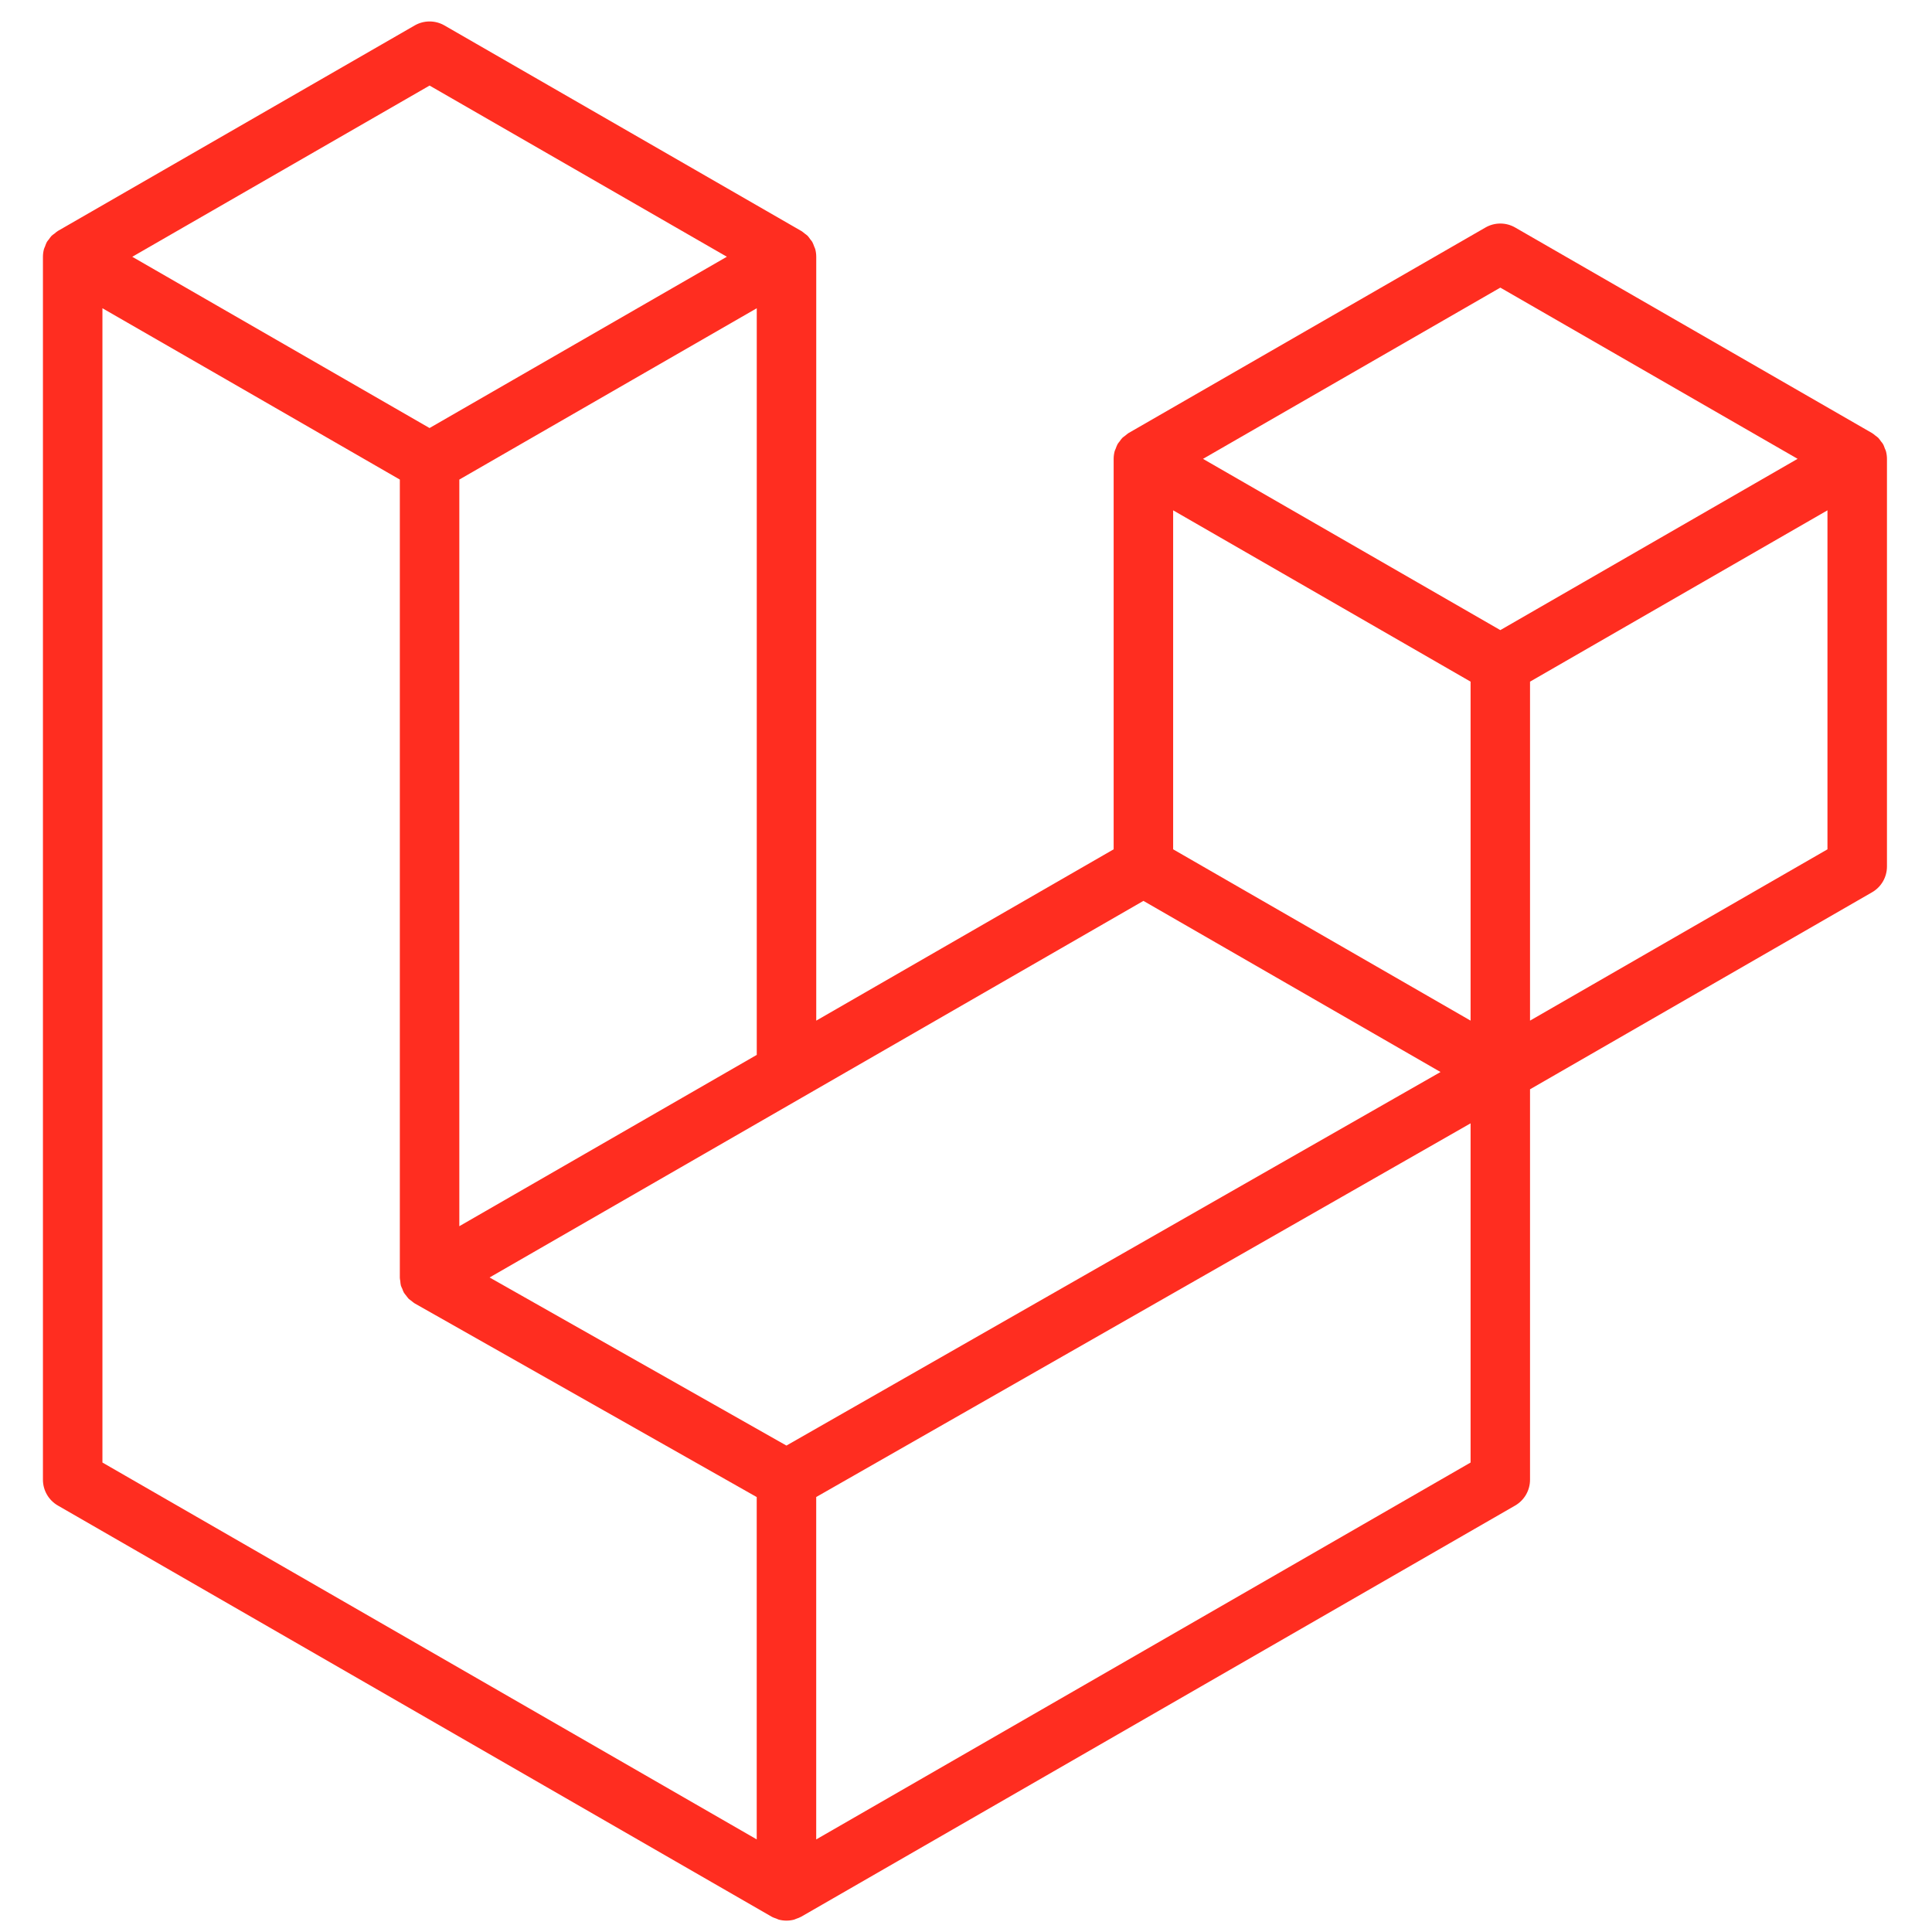
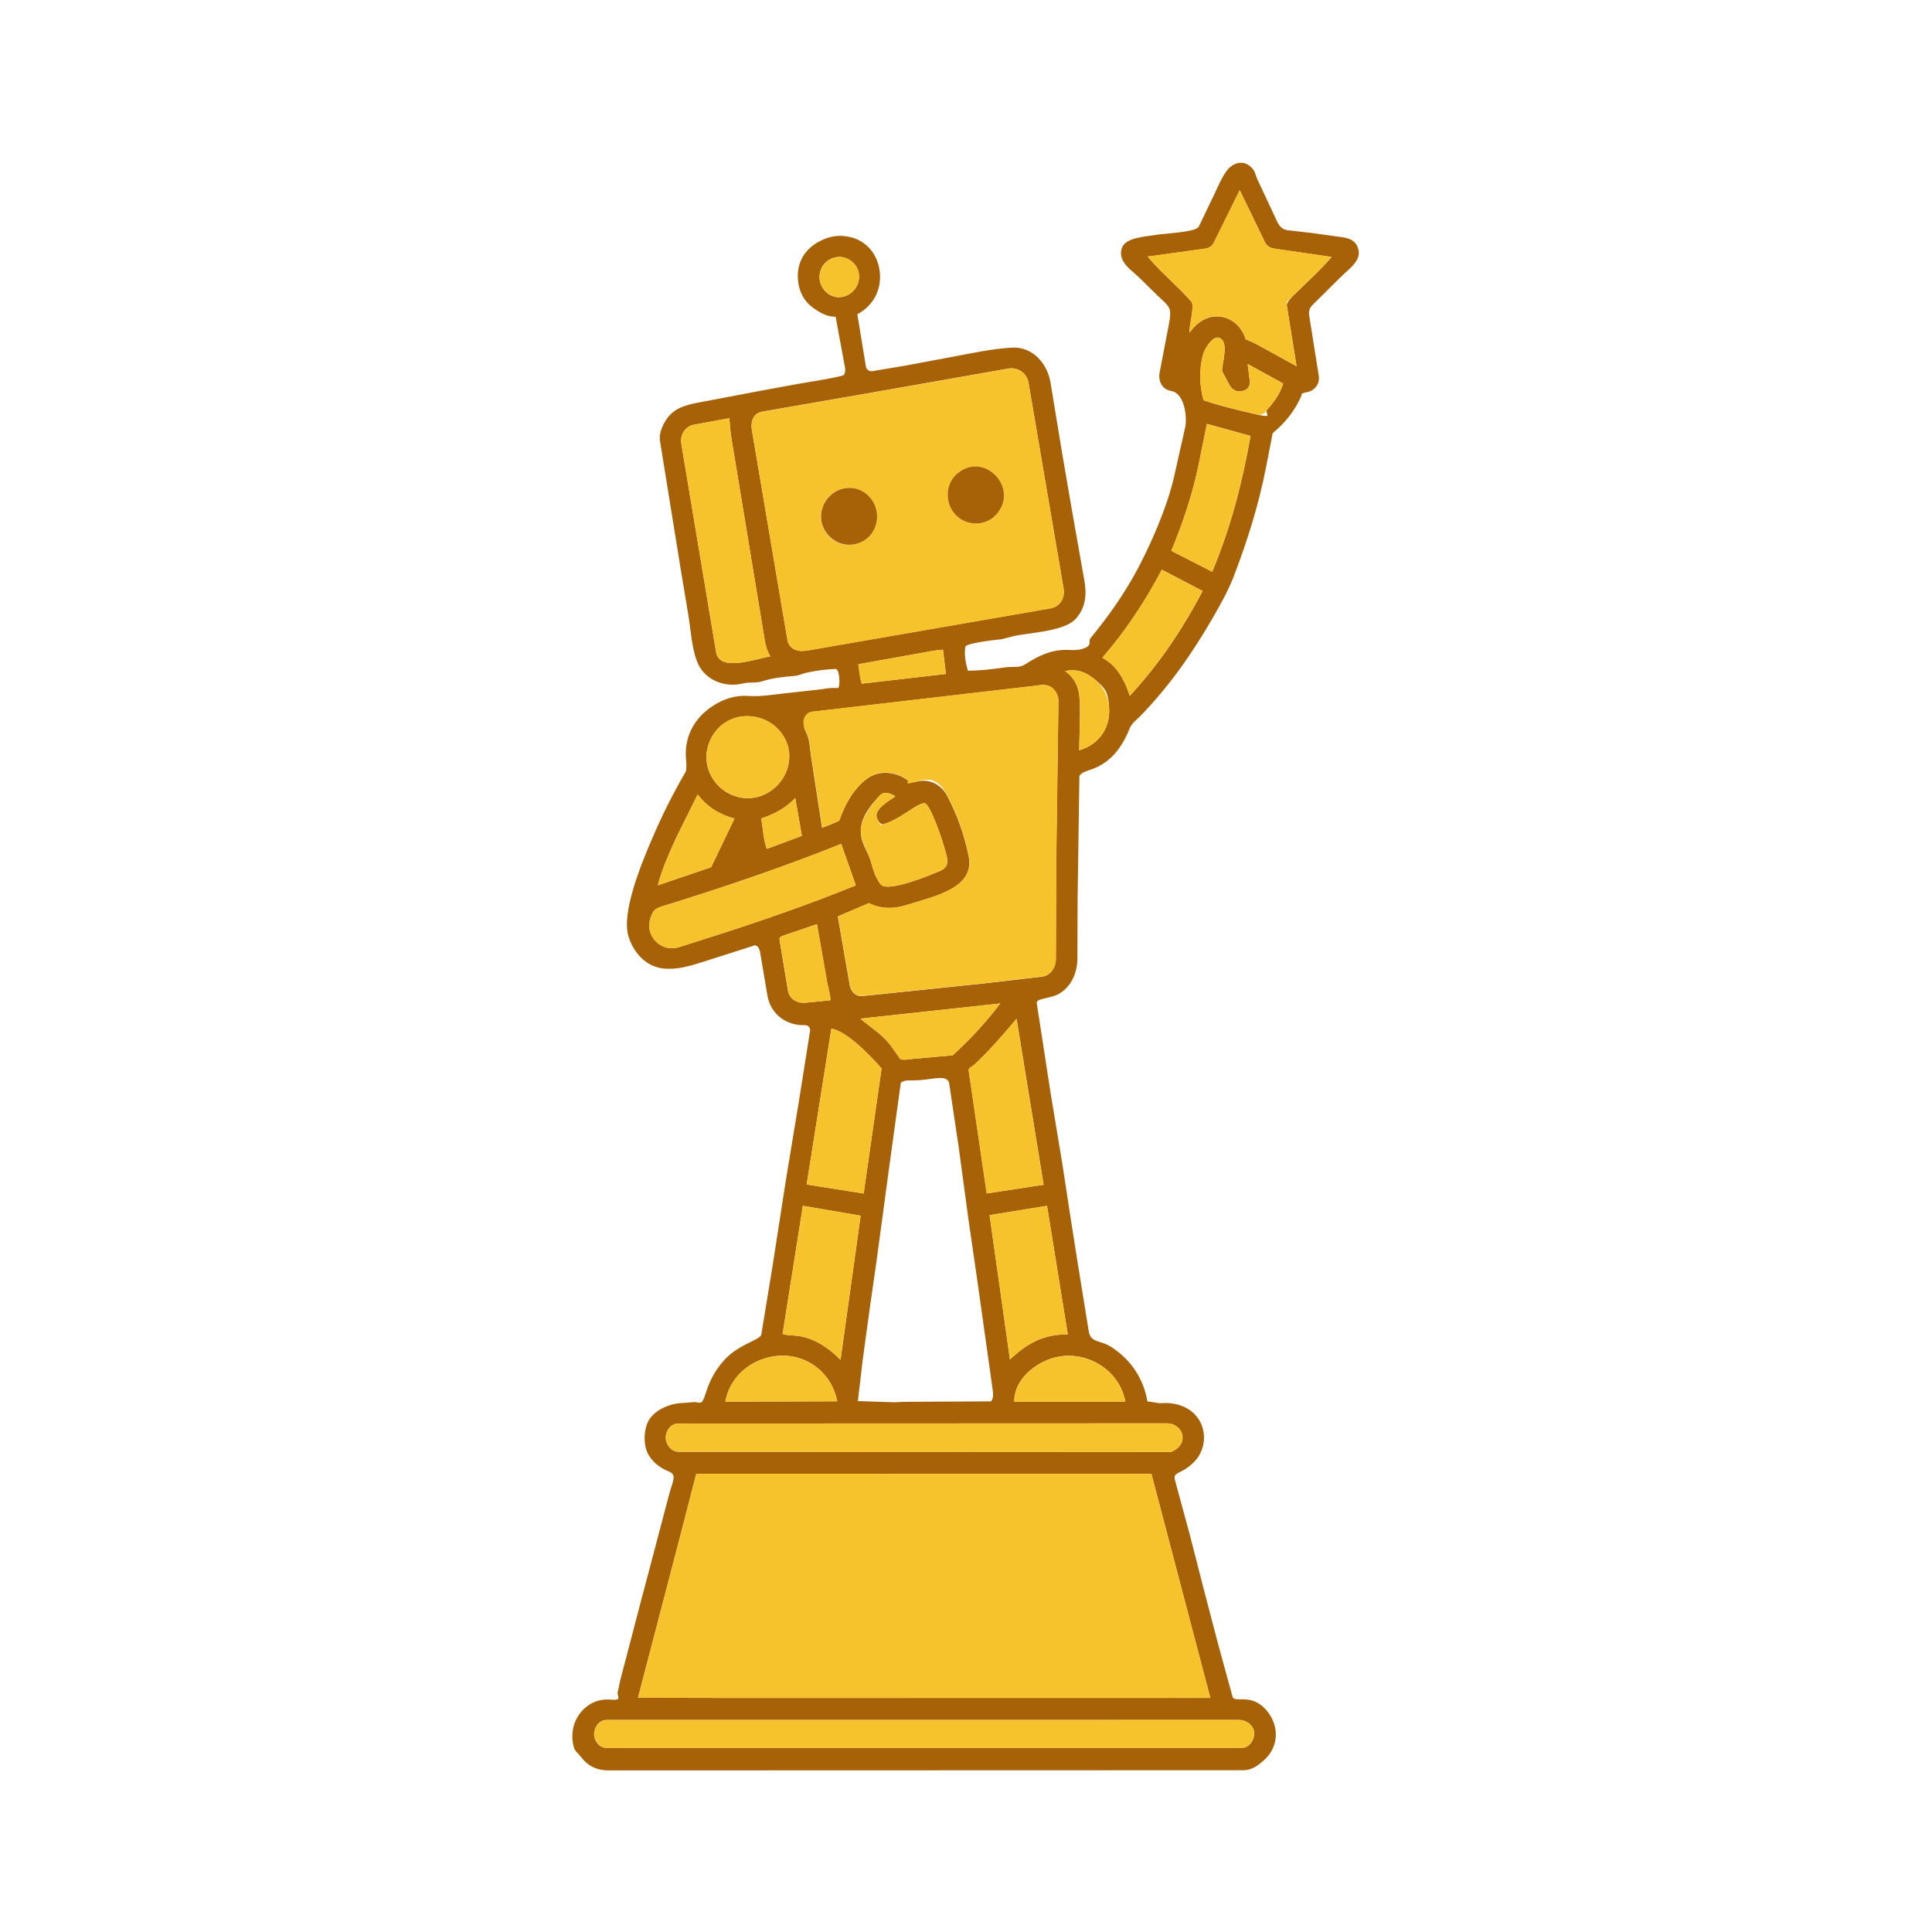
- <svg xmlns="http://www.w3.org/2000/svg" width="166" height="166" viewBox="0 0 166 166" fill="none">
-   <path fill-rule="evenodd" clip-rule="evenodd" d="M162.041 38.759C162.099 38.977 162.129 39.201 162.13 39.426V74.452C162.13 74.902 162.011 75.344 161.786 75.733C161.561 76.122 161.237 76.444 160.847 76.668L131.462 93.594V127.141C131.462 128.054 130.977 128.897 130.186 129.357L68.847 164.683C68.707 164.763 68.554 164.814 68.401 164.868C68.343 164.887 68.289 164.922 68.228 164.938C67.8 165.051 67.349 165.051 66.92 164.938C66.85 164.919 66.786 164.881 66.719 164.855C66.579 164.804 66.432 164.76 66.298 164.683L4.972 129.357C4.583 129.133 4.259 128.81 4.034 128.421C3.808 128.032 3.69 127.591 3.689 127.141L3.689 22.063C3.689 21.834 3.721 21.61 3.779 21.393C3.798 21.32 3.843 21.253 3.868 21.179C3.916 21.045 3.961 20.908 4.031 20.783C4.079 20.7 4.149 20.633 4.206 20.557C4.28 20.454 4.347 20.349 4.433 20.26C4.506 20.186 4.602 20.132 4.685 20.068C4.778 19.992 4.861 19.909 4.966 19.848L35.633 2.185C36.022 1.961 36.462 1.844 36.91 1.844C37.358 1.844 37.798 1.961 38.186 2.185L68.851 19.848H68.857C68.959 19.912 69.045 19.992 69.138 20.065C69.221 20.129 69.313 20.186 69.387 20.257C69.476 20.349 69.54 20.454 69.616 20.557C69.671 20.633 69.744 20.7 69.789 20.783C69.862 20.911 69.904 21.045 69.955 21.179C69.98 21.253 70.025 21.32 70.044 21.396C70.103 21.614 70.133 21.838 70.133 22.063V87.694L95.686 72.974V39.423C95.686 39.2 95.718 38.973 95.775 38.759C95.798 38.683 95.839 38.615 95.865 38.542C95.916 38.408 95.96 38.271 96.031 38.146C96.079 38.063 96.149 37.996 96.203 37.92C96.279 37.818 96.343 37.712 96.433 37.623C96.506 37.549 96.599 37.495 96.681 37.431C96.777 37.355 96.86 37.272 96.962 37.211L127.633 19.548C128.021 19.324 128.461 19.206 128.91 19.206C129.358 19.206 129.798 19.324 130.186 19.548L160.85 37.211C160.959 37.275 161.042 37.355 161.137 37.428C161.217 37.492 161.31 37.549 161.383 37.62C161.473 37.712 161.536 37.818 161.613 37.92C161.67 37.996 161.741 38.063 161.785 38.146C161.859 38.271 161.9 38.408 161.951 38.542C161.98 38.615 162.021 38.683 162.041 38.759ZM157.018 72.974V43.848L146.287 50.028L131.462 58.568V87.694L157.021 72.974H157.018ZM126.354 125.663V96.518L111.771 104.85L70.13 128.626V158.046L126.354 125.663ZM8.801 26.485V125.663L65.018 158.043V128.629L35.649 112L35.64 111.994L35.627 111.988C35.528 111.93 35.445 111.847 35.353 111.777C35.273 111.713 35.18 111.662 35.11 111.592L35.104 111.582C35.021 111.502 34.963 111.403 34.893 111.314C34.829 111.228 34.753 111.154 34.702 111.065L34.699 111.055C34.641 110.96 34.606 110.845 34.565 110.736C34.523 110.64 34.469 110.551 34.443 110.449C34.411 110.328 34.405 110.197 34.392 110.072C34.379 109.976 34.354 109.881 34.354 109.785V109.778V41.205L19.532 32.662L8.801 26.485ZM36.913 7.35L11.364 22.063L36.907 36.777L62.453 22.06L36.907 7.35H36.913ZM50.2 99.174L65.022 90.637V26.485L54.291 32.665L39.466 41.205V105.357L50.2 99.174ZM128.91 24.713L103.363 39.426L128.91 54.14L154.453 39.423L128.91 24.713ZM126.354 58.568L111.529 50.028L100.798 43.848V72.974L115.619 81.511L126.354 87.694V58.568ZM67.571 124.205L105.042 102.803L123.772 92.109L98.245 77.405L68.854 94.334L42.066 109.762L67.571 124.205Z" fill="#FF2D20" />
+ <svg xmlns="http://www.w3.org/2000/svg" id="Layer_1" version="1.1" viewBox="0 0 2048 2048">
+   <defs>
+     <style>
+       .st0 {
+         fill: #f7c32d;
+       }
+ 
+       .st1 {
+         fill: #a76207;
+       }
+     </style>
+   </defs>
+   <path class="st1" d="M801,1001.8l-56.4,18c-13.7,4.4-28.1,8.6-42.6,6.7-17.8-2.4-30.9-17.2-35.9-34.3-7.1-24.2,12.2-72.5,22.1-96l3.3-7.7c10.4-24.5,22.1-47.6,35.5-70.7,1.1-4.1.4-10.3.1-14.3-1.8-25.9,11.9-46.5,34.1-58.5,9.4-5.1,20.1-8,31.7-7.3,13.2.9,25.5-1.2,38.6-2.7l36.2-4c5.8-.6,11.1-2,17.1-1.7s3.6-.6,4.3-1.4c1.2-1.2,1.3-17.9-3.2-18.8-10.3.5-20.9,1.7-31,4-4.4,1-7.8,3-12.5,3.4-11.8.9-23.6,2.2-34.8,5.8-6.6,2.1-13,.4-20.1,2.2-19.7,4.9-41.7-4-48.9-24-5.6-15.6-6.2-32.1-8.9-48.3l-8.5-51.1-21.6-133.8c-1.4-8.5,3.6-18.7,8.4-24.9,9.1-11.6,22.6-13.8,36.3-16.4l62.1-11.8,38.8-7.1c16.2-3,32.2-4.9,48.1-9,2.7-.7,2.9-5.8,2.5-8.1l-10-54.2c-9.7-.1-16.7-4.4-24-9.6-10.8-7.8-15.9-19.7-16.1-33.1-.2-16.3,8.1-29.1,21.9-36.7,10.9-6,22.1-8.1,34.5-4.9,15.3,3.9,26.1,15.8,29.6,31.3,4.5,20.4-3.8,40.2-22.9,50.3l9.1,55.6c.6,3.4,3.9,5.2,7.1,4.7l35.1-5.9,49.7-9.3c21-3.9,41.6-8.5,62.9-9.7s37.4,16,40.9,37.1l12.1,73.6,10.6,61.7,13.2,74.7c2.6,14.7,1.4,28.5-9,40.2-12.5,14.1-52.1,14.9-67.1,18.8l-11.8,3c-.5.1-34.1,3.3-38.2,7.6-1.5,8.5,0,17.1,2.7,25.8,12.5-.2,24.1-1.3,36.6-3.2s17.5.7,24-3.6c34.5-22.3,45.9-12.5,59.3-16s6.9-7.8,9.9-11.6c17.5-21.4,33.1-43,46.6-67.2,16.4-29.4,34.9-72.1,42.2-104.6l11.6-51.7c2.2-9.6,0-36-14.7-38.6-9.8-1.7-14.1-10.4-12.3-19.8l7.4-38.6c6.1-31.4,6.2-27.7-10.3-43.4-9-8.5-16.7-17.1-26.1-25-7.6-6.4-13.9-13.9-11.5-23.6,3.1-12.4,24.3-13,34.3-14.8,10.4-1.9,44.7-3,47.6-9l16.3-33.9c4.3-9.1,7.8-17.9,13.8-25.9,5.2-6.9,14.9-10.7,22.5-5.6s7,9.6,9.4,14.8l21.1,45.1c2.2,4.8,5.4,8.6,11.5,9.3l23.9,2.7,31.9,4.4c7.4,1,14,2.6,17.4,9.3,7.2,14.3-7.4,23.4-16.7,32.6l-30.5,30.2c-3.1,3-4.2,6.8-3.5,11.3l10.2,64c1.3,8.4-4.7,15.7-12.4,17.1s-5.3,2.1-6.4,4.6c-6.8,15.4-17.1,28.1-30.1,38.9l-7.2,36.8c-7.7,39.3-19.4,76.5-33.6,113.8-6.2,16.2-13.8,29.5-22.3,44.4-21.8,37.9-46.5,73.3-77.1,104.7-4.1,4.2-9.2,7.7-11.4,13.3-6.1,15.4-14.9,29.2-29.3,38.1-11.3,7.1-20.5,6.3-24,12.3l-1.9,130.1-.2,63.2c0,14.9-6.3,29.9-19.4,37.5-9.3,5.4-24.5,4.6-23.7,10l14.6,94.8,12.4,74.7,8,52.4,8.1,51.6,12,74.2c2.1,12.8,12.3,9.1,24.3,17,20.6,13.5,33.8,33.3,37.9,57.5,5.6.2,10.2,2.2,15.5,1.8,14.3-1,29.1,3.6,37.8,15.6,10.3,14.1,8.4,34.3-3.6,46.5-14.5,14.7-23.1,9.7-20.4,19.8l15.8,58.2,14.8,57.8,14.9,56.9,15.4,56.2c2.2,8,20.8-5.5,37.7,16.7,11.7,15.3,11.2,36.3-3.4,49.9-5.6,5.3-13.3,11.5-22.3,11.5l-673.4.2c-12.7,0-22.2-4.8-29.5-14.6-2.5-3.3-6.2-5.6-7.4-10.2-3.3-12.4-1.2-25.3,6.5-35.5,7.8-10.4,19.6-15.9,32.6-14.7s6.6-3.9,7.4-7.6l2.8-12.9,20.8-79.7,8.2-30.9,22.7-86.1c4-15,8.7-21.2-.3-24.7-9.4-3.7-18.7-10.8-22.9-20.6s-3.6-26.6,3.1-35.7,20.2-15.6,33.3-16.2,12.1-1.7,18.4-.4c8.4,1.6,4.4-20.2,26.8-45,15.5-17.3,38.4-21.4,39.4-27.2l11.5-69.9,14.7-94.6,13.4-81.2,12.1-76.2c.5-3.3-2.3-6.2-5.1-6.1-20,.9-36.8-11.7-40.1-31.4l-7.9-46.8c-.3-1.7-2.3-6.5-4.4-5.8ZM1320.4,359.7c7.5,2.8,13.1,6,19.3,9.4l34.7,19.1-10.4-65c1.5-4.9,5.1-8.1,8.6-11.5,13.1-12.9,26.6-24.8,39-39.3l-59.9-8.7c-4.9-.5-8.8-2.7-10.9-7.1l-26.6-55-27.2,55.1c-1.9,3.8-4.7,6.2-9,6.8l-61.4,8.5c15.8,18.7,30,29.4,46.2,47.6,4.1,4.6-2.5,25.4-1.8,33,7.6-10.5,17.9-18,31-17.1,13.7,1,24.5,10.8,28.5,24.3ZM900.4,311.7c8.9-5.6,12.3-16.3,9-25.6-3-8.3-12.4-14.9-22.1-13.6-14,1.8-21.9,15.8-17.3,28.4s18.7,18.3,30.4,10.8ZM1322.6,385.9l2.2,17.4c.5,3.6-.7,6.9-2.7,8.8-3.1,2.9-13.5,5.8-18.8-4l-7.9-14.8c0-8.8,8.1-31.7-3.3-35.3-6.8-2.2-15.3,12.1-16.8,17.8-4.3,16-3.8,32.7.5,48.5,18.9,6.3,37.1,10.6,55.9,14.9s9.1,0,11.2-4.5c7.5-8.4,14.1-17.4,17.3-28.2l-37.5-20.6ZM854.5,689.8l259.3-45c10.2-1.8,15.3-11.2,13.6-21.2l-37.2-218.2c-1.7-9.9-11.4-16.5-21.4-14.7l-157.8,27.8-103.2,17.9c-9.2,1.6-12.3,10.6-10.8,19.2l37.7,222.7c1.6,9.6,10.7,13,19.8,11.4ZM816.6,695.9c-3.6-6.3-4.9-11-6-17.5l-35.1-212.8c-1.3-7.8-1.7-14.2-2.3-22.3l-38,7c-8.6,1.6-14.5,10.6-13,19.8l10.9,65.5,26,155.7c3.6,21.8,42.4,6.7,57.5,4.6ZM1285,606.1c19.7-47.2,31.9-94.2,40.6-144l-46.2-12.8-9.4,46.2c-6.5,30.5-16.2,59-28.3,88.4l43.4,22.2ZM1197.6,737.7c31.8-34.6,56.1-71.1,77.3-111.2l-43.3-22.6c-17.6,33.5-37.8,64.1-63,93.3,15.8,8.8,23.4,23.3,29.1,40.5ZM1002.7,714.4l-3.1-25.7c-9.2.6-17.5,2.5-26.5,4.1l-63.2,11.3c1.1,8.1,1.5,14.2,3.7,20.6l89.2-10.3ZM1144,795.3c19.9-5.5,32.4-22.5,31.8-42.8s-5.1-23.4-14.6-31.7c-8.8-7.7-19.7-12.5-32.1-9.3,10,6.8,14.6,17,15.3,28.8,1.1,18.2-.2,35.8-.4,55ZM962.9,958.8c-13.9,4.8-28.5,5.4-41.9-1.4l-32.9,14.1,12.8,73.7c1.5,5.9,6.1,11.4,13.1,10.7l127.1-13.2,63.6-7.4c8.8-1,14.5-9.9,14.5-18.6l.5-112.8,2.2-160.9c0-6.8-4.6-13.9-10.3-15.9s-8-.8-12.5-.3l-238.1,27.7c-8.7,1-10.4,14.2-7.3,20,4.9,9.3,4.6,17.9,6.1,27.6l11.6,75.4c6.5-2.4,12.1-4.5,18.1-7.5,6.2-17,14.7-33.3,29.2-44.3,12.8-9.7,30.8-7.9,43.1,1.2,2.7,2,5.5,2.9,8.5,2,14.5-4.3,27.6,2.4,34.4,15.9,10.2,19.9,17.9,41.2,22.2,63.3,6.8,34.7-40.5,42.7-64.2,50.9ZM828.7,777.5c-10.1-13.6-26.1-19.9-42.2-18-19.9,2.4-33.8,18-37,36-3.5,19.6,7.7,38.1,24,46.1,18.2,8.9,38.4,4.3,51.7-10.4,13.3-14.7,15.8-37.2,3.5-53.6ZM982.1,852.6c-5.3-6.1-24.7,14.9-45.4,21-3.6,1.1-5.9-3.8-6.9-5.9-4.3-9.2,12.1-18.6,19.3-23.5-3.8-2.6-11.5-6-15.9-1.5-9.2,9.4-20.2,22.9-20.7,36.9s7.4,22.4,10.5,33.2c2.5,8.7,5,17.8,10.7,24.8,7.2,8.8,53.3-10.2,63.3-14.6,5.7-2.5,8.2-6.8,7-13.1-2.2-11.5-14.4-48.7-21.9-57.3ZM753.8,919.3l24.8-51.6c-16.1-4.3-28.9-12.4-39.1-25.5l-23,46.5c-7.4,16.4-14.6,32.1-19.2,49.8l56.5-19.2ZM812.8,899.9l37.2-13.9-7-40c-10.4,10.8-22.3,17.1-36.1,21.6,2.1,11.2,2.2,21.8,5.9,32.3ZM751.3,994c53.1-16.9,104.4-34.6,155.9-55.5l-15.5-43.9c-63.1,25.2-126.4,46.6-190.9,66.5-6.8,2.1-10.3,7.9-11.8,13.8-2.3,9.4.8,18,7.1,23.9s15.2,7.9,24.1,5.1l31.1-9.9ZM880.3,1060.3c-.4-7.8-2.4-12.8-3.5-19l-10.8-61.6-34.5,11.7c-1.9.6-5.7,1.6-5.2,4.6l8.9,53.8c1.6,9.6,10.2,14,19.1,13.1l25.9-2.6ZM967.2,1122.5l42.6-3.8c18.5-16.8,35.1-34.6,50.5-55l-148.3,16.1c11.7,9.9,24.3,17.4,32.8,29.4l9.6,13.5c4.1,1.3,8.5.3,12.8-.2ZM1045.9,1265.1l60.4-9.2-28.7-175.9c-15.1,17.7-28.9,34-45.2,49-1.7,1.6-5.2,2.7-5.6,5.3l19.2,130.8ZM934.5,1132.6c-12.1-13.8-36.2-39-53.2-42.3l-26.2,165.3,60.4,9.6,19-132.6ZM959.5,1486l91-.5c2.7-2.9,2.4-8,1.8-12.1l-16-113.8-9.8-67.8-10.5-77.6-9.8-65.5c-1.5-10.1-17.2-4.5-31.7-3.7s-13.5-.8-19.6,2.7l-12.6,91.7-13.1,97.1-7,48.7-7.7,56.4-5.1,43.6,36.6,1.2c4.5.2,8.1-.4,13.5-.4ZM891,1441.5l21.3-152.8-61.2-10.5-21.5,135.8c4.6,1.5,8,1.5,12.1,1.7,18.9,1.1,35.6,11.9,49.3,25.8ZM1131.9,1414.5l-22-136.3-60.9,9.9,21.6,153.1c18.7-17.8,36.1-26.8,61.3-26.7ZM887.5,1485.4c-6.7-33.9-38.1-53.9-70.8-47-24.3,5.1-43.4,23-47.8,47.4l118.6-.4ZM1075.1,1485.8h117.8c-3.7-19.9-17.2-35.6-35.4-43.5-21-9-43.3-6-61.6,7.3-11.8,8.6-20.8,20.9-20.8,36.1ZM1241.4,1539.1c8.8-3.4,14-10.8,11.6-19.2-1.8-6.3-8.4-11.1-15.8-11.1l-518.2.2c-8.4,0-13.3,8.4-13.3,14.9s5.2,15,13.4,15h187.6c0,0,334.7.2,334.7.2ZM772.8,1799.9h510.2c0-.1-62.5-237.7-62.5-237.7h-482.4s-17.2,66.7-17.2,66.7l-44.6,170.8,96.5.2ZM1312.7,1823.2h-111.3s-42.7,0-42.7,0h-515.7c-8.1,0-13,8-13.2,14.8s5.1,14.9,13.1,14.9h514.5s158.7,0,158.7,0c8.7,0,14-9.5,13.4-16.1-.6-7.8-7.7-13.6-16.7-13.6Z" />
+   <polygon class="st0" points="772.8 1799.9 676.3 1799.7 720.9 1629 738.1 1562.2 1220.5 1562.3 1283 1799.8 772.8 1799.9" />
+   <path class="st0" d="M854.5,689.8c-9.1,1.6-18.2-1.8-19.8-11.4l-37.7-222.7c-1.5-8.6,1.6-17.6,10.8-19.2l103.2-17.9,157.8-27.8c10.1-1.8,19.8,4.8,21.4,14.7l37.2,218.2c1.7,10-3.5,19.4-13.6,21.2l-259.3,45ZM1060,540.2c9.9-16,1.6-36.3-15.2-43.5-10.3-4.4-21.6-1.7-29.6,4.9s-12.1,17.7-10,28.8c2.3,12.4,11.8,21.5,22.9,23.8,12.6,2.6,24.7-2.3,31.9-14ZM906.4,576.8c16-3.5,25.1-18.3,23.1-33.3-1.9-14.2-13.5-26.2-28.9-26.3-18.5-.1-31.8,15.3-30.1,33.2s17.7,30.4,35.9,26.4Z" />
+   <path class="st0" d="M962.9,958.8c23.7-8.2,71-16.1,64.2-50.9-4.3-22.1-12-43.4-22.2-63.3s-19.9-20.2-34.4-15.9-5.8,0-8.5-2c-12.3-9.2-30.4-11-43.1-1.2-14.6,11.1-23,27.3-29.2,44.3-6,3-11.7,5.2-18.1,7.5l-11.6-75.4c-1.5-9.7-1.2-18.3-6.1-27.6s-1.5-19,7.3-20l238.1-27.7c4.5-.5,8.6-1.1,12.5.3,5.7,2,10.4,9.1,10.3,15.9l-2.2,160.9-.5,112.8c0,8.7-5.7,17.5-14.5,18.6l-63.6,7.4-127.1,13.2c-6.9.7-11.6-4.8-13.1-10.7l-12.8-73.7,32.9-14.1c13.4,6.9,28,6.2,41.9,1.4Z" />
+   <path class="st0" d="M1312.7,1823.2c9.1,0,16.1,5.8,16.7,13.6.5,6.6-4.8,16.1-13.4,16.1h-158.7s-514.5,0-514.5,0c-8,0-13.2-9.7-13.1-14.9s5.1-14.7,13.2-14.7h515.7s42.7-.1,42.7-.1h111.3Z" />
+   <path class="st0" d="M1241.4,1539.1h-334.7c0-.1-187.6-.2-187.6-.2-8.1,0-13.3-8.7-13.4-15s4.8-14.9,13.3-14.9l518.2-.2c7.3,0,14,4.9,15.8,11.1,2.4,8.4-2.8,15.8-11.6,19.2Z" />
+   <path class="st0" d="M1320.4,359.7c-3.9-13.5-14.8-23.3-28.5-24.3-13.1-.9-23.4,6.6-31,17.1-.7-7.6,5.9-28.4,1.8-33-16.2-18.2-30.3-28.9-46.2-47.6l61.4-8.5c4.3-.7,7.2-3,9-6.8l27.2-55.1,26.6,55c2,4.5,5.9,6.6,10.9,7.1l59.9,8.7c-12.4,14.5-25.9,26.3-39,39.3s-7.1,6.6-8.6,11.5l10.4,65-34.7-19.1c-6.2-3.4-11.8-6.6-19.3-9.4Z" />
+   <path class="st0" d="M816.6,695.9c-15,2.1-53.9,17.2-57.5-4.6l-26-155.7-10.9-65.5c-1.5-9.1,4.4-18.2,13-19.8l38-7c.5,8.1,1,14.5,2.3,22.3l35.1,212.8c1.1,6.5,2.4,11.2,6,17.5Z" />
+   <path class="st0" d="M751.3,994l-31.1,9.9c-8.9,2.8-17.4,1.1-24.1-5.1s-9.5-14.4-7.1-23.9,5-11.8,11.8-13.8c64.6-19.9,127.8-41.3,190.9-66.5l15.5,43.9c-51.5,21-102.8,38.7-155.9,55.5Z" />
+   <path class="st0" d="M934.5,1132.6l-19,132.6-60.4-9.6,26.2-165.3c17,3.3,41.1,28.4,53.2,42.3Z" />
+   <path class="st0" d="M1045.9,1265.1l-19.2-130.8c.4-2.6,3.8-3.8,5.6-5.3,16.4-15,30.1-31.3,45.2-49l28.7,175.9-60.4,9.2Z" />
+   <path class="st0" d="M891,1441.5c-13.7-13.9-30.4-24.7-49.3-25.8-4.1-.2-7.5-.3-12.1-1.7l21.5-135.8,61.2,10.5-21.3,152.8Z" />
+   <path class="st0" d="M1131.9,1414.5c-25.3-.1-42.6,8.9-61.3,26.7l-21.6-153.1,60.9-9.9,22,136.3Z" />
+   <path class="st0" d="M1285,606.1l-43.4-22.2c12.1-29.4,21.8-57.9,28.3-88.4l9.4-46.2,46.2,12.8c-8.7,49.7-20.8,96.7-40.6,144Z" />
+   <path class="st0" d="M828.7,777.5c12.3,16.5,9.8,38.9-3.5,53.6-13.3,14.7-33.5,19.3-51.7,10.4-16.3-7.9-27.5-26.5-24-46.1,3.2-18,17.1-33.6,37-36,16-1.9,32,4.4,42.2,18Z" />
+   <path class="st0" d="M1197.6,737.7c-5.7-17.2-13.3-31.7-29.1-40.5,25.2-29.2,45.4-59.8,63-93.3l43.3,22.6c-21.2,40.1-45.5,76.7-77.3,111.2Z" />
+   <path class="st0" d="M982.1,852.6c7.5,8.5,19.7,45.8,21.9,57.3,1.2,6.3-1.3,10.6-7,13.1-10,4.3-56.1,23.3-63.3,14.6-5.7-7-8.2-16.1-10.7-24.8-3.1-10.8-10.9-21.8-10.5-33.2s11.5-27.5,20.7-36.9c4.4-4.5,12.1-1.1,15.9,1.5-7.2,4.9-23.6,14.3-19.3,23.5s3.3,7,6.9,5.9c20.7-6.1,40.1-27,45.4-21Z" />
+   <path class="st0" d="M967.2,1122.5c-4.3.5-8.7,1.5-12.8.2l-9.6-13.5c-8.5-12-21.1-19.5-32.8-29.4l148.3-16.1c-15.4,20.3-32,38.2-50.5,55l-42.6,3.8Z" />
+   <path class="st0" d="M1075.1,1485.8c0-15.3,9-27.5,20.8-36.1,18.2-13.4,40.5-16.4,61.6-7.3,18.3,7.8,31.7,23.5,35.4,43.5h-117.8Z" />
+   <path class="st0" d="M887.5,1485.4l-118.6.4c4.4-24.5,23.5-42.4,47.8-47.4,32.7-6.8,64.1,13.1,70.8,47Z" />
+   <path class="st0" d="M753.8,919.3l-56.5,19.2c4.6-17.7,11.7-33.5,19.2-49.8l23-46.5c10.2,13.1,23,21.2,39.1,25.5l-24.8,51.6Z" />
+   <path class="st0" d="M1322.6,385.9l37.5,20.6c-3.2,10.8-9.8,19.8-17.3,28.2-2.1,4.5-6.3,5.6-11.2,4.5-18.9-4.4-37-8.7-55.9-14.9-4.3-15.8-4.7-32.5-.5-48.5,1.5-5.7,10-19.9,16.8-17.8,11.5,3.6,3.4,26.5,3.3,35.3l7.9,14.8c5.2,9.8,15.7,6.9,18.8,4s3.2-5.2,2.7-8.8l-2.2-17.4Z" />
+   <path class="st0" d="M880.3,1060.3l-25.9,2.6c-9,.9-17.6-3.5-19.1-13.1l-8.9-53.8c-.5-2.9,3.4-3.9,5.2-4.6l34.5-11.7,10.8,61.6c1.1,6.2,3.1,11.2,3.5,19Z" />
+   <path class="st0" d="M1002.7,714.4l-89.2,10.3c-2.2-6.5-2.6-12.6-3.7-20.6l63.2-11.3c9.1-1.6,17.3-3.5,26.5-4.1l3.1,25.7Z" />
+   <path class="st0" d="M1144,795.3c.2-19.2,1.5-36.8.4-55-.7-11.8-5.4-22-15.3-28.8,12.4-3.3,23.3,1.6,32.1,9.3,9.5,8.3,14.3,18.9,14.6,31.7.6,20.3-11.9,37.3-31.8,42.8Z" />
+   <path class="st0" d="M900.4,311.7c-11.7,7.5-26.1.9-30.4-10.8s3.2-26.6,17.3-28.4c9.8-1.3,19.1,5.3,22.1,13.6,3.3,9.3-.1,19.9-9,25.6Z" />
+   <path class="st0" d="M812.8,899.9c-3.7-10.5-3.8-21.1-5.9-32.3,13.8-4.5,25.8-10.8,36.1-21.6l7,40-37.2,13.9Z" />
+   <path class="st1" d="M906.4,576.8c-18.2,3.9-34.2-9.7-35.9-26.4s11.5-33.3,30.1-33.2c15.4.1,27,12.1,28.9,26.3,2,15-7.1,29.9-23.1,33.3Z" />
+   <path class="st1" d="M1060,540.2c-7.2,11.7-19.4,16.6-31.9,14-11.1-2.3-20.6-11.4-22.9-23.8-2-11.1,1.6-21.9,10-28.8s19.4-9.3,29.6-4.9c16.8,7.2,25.1,27.5,15.2,43.5Z" />
</svg>
